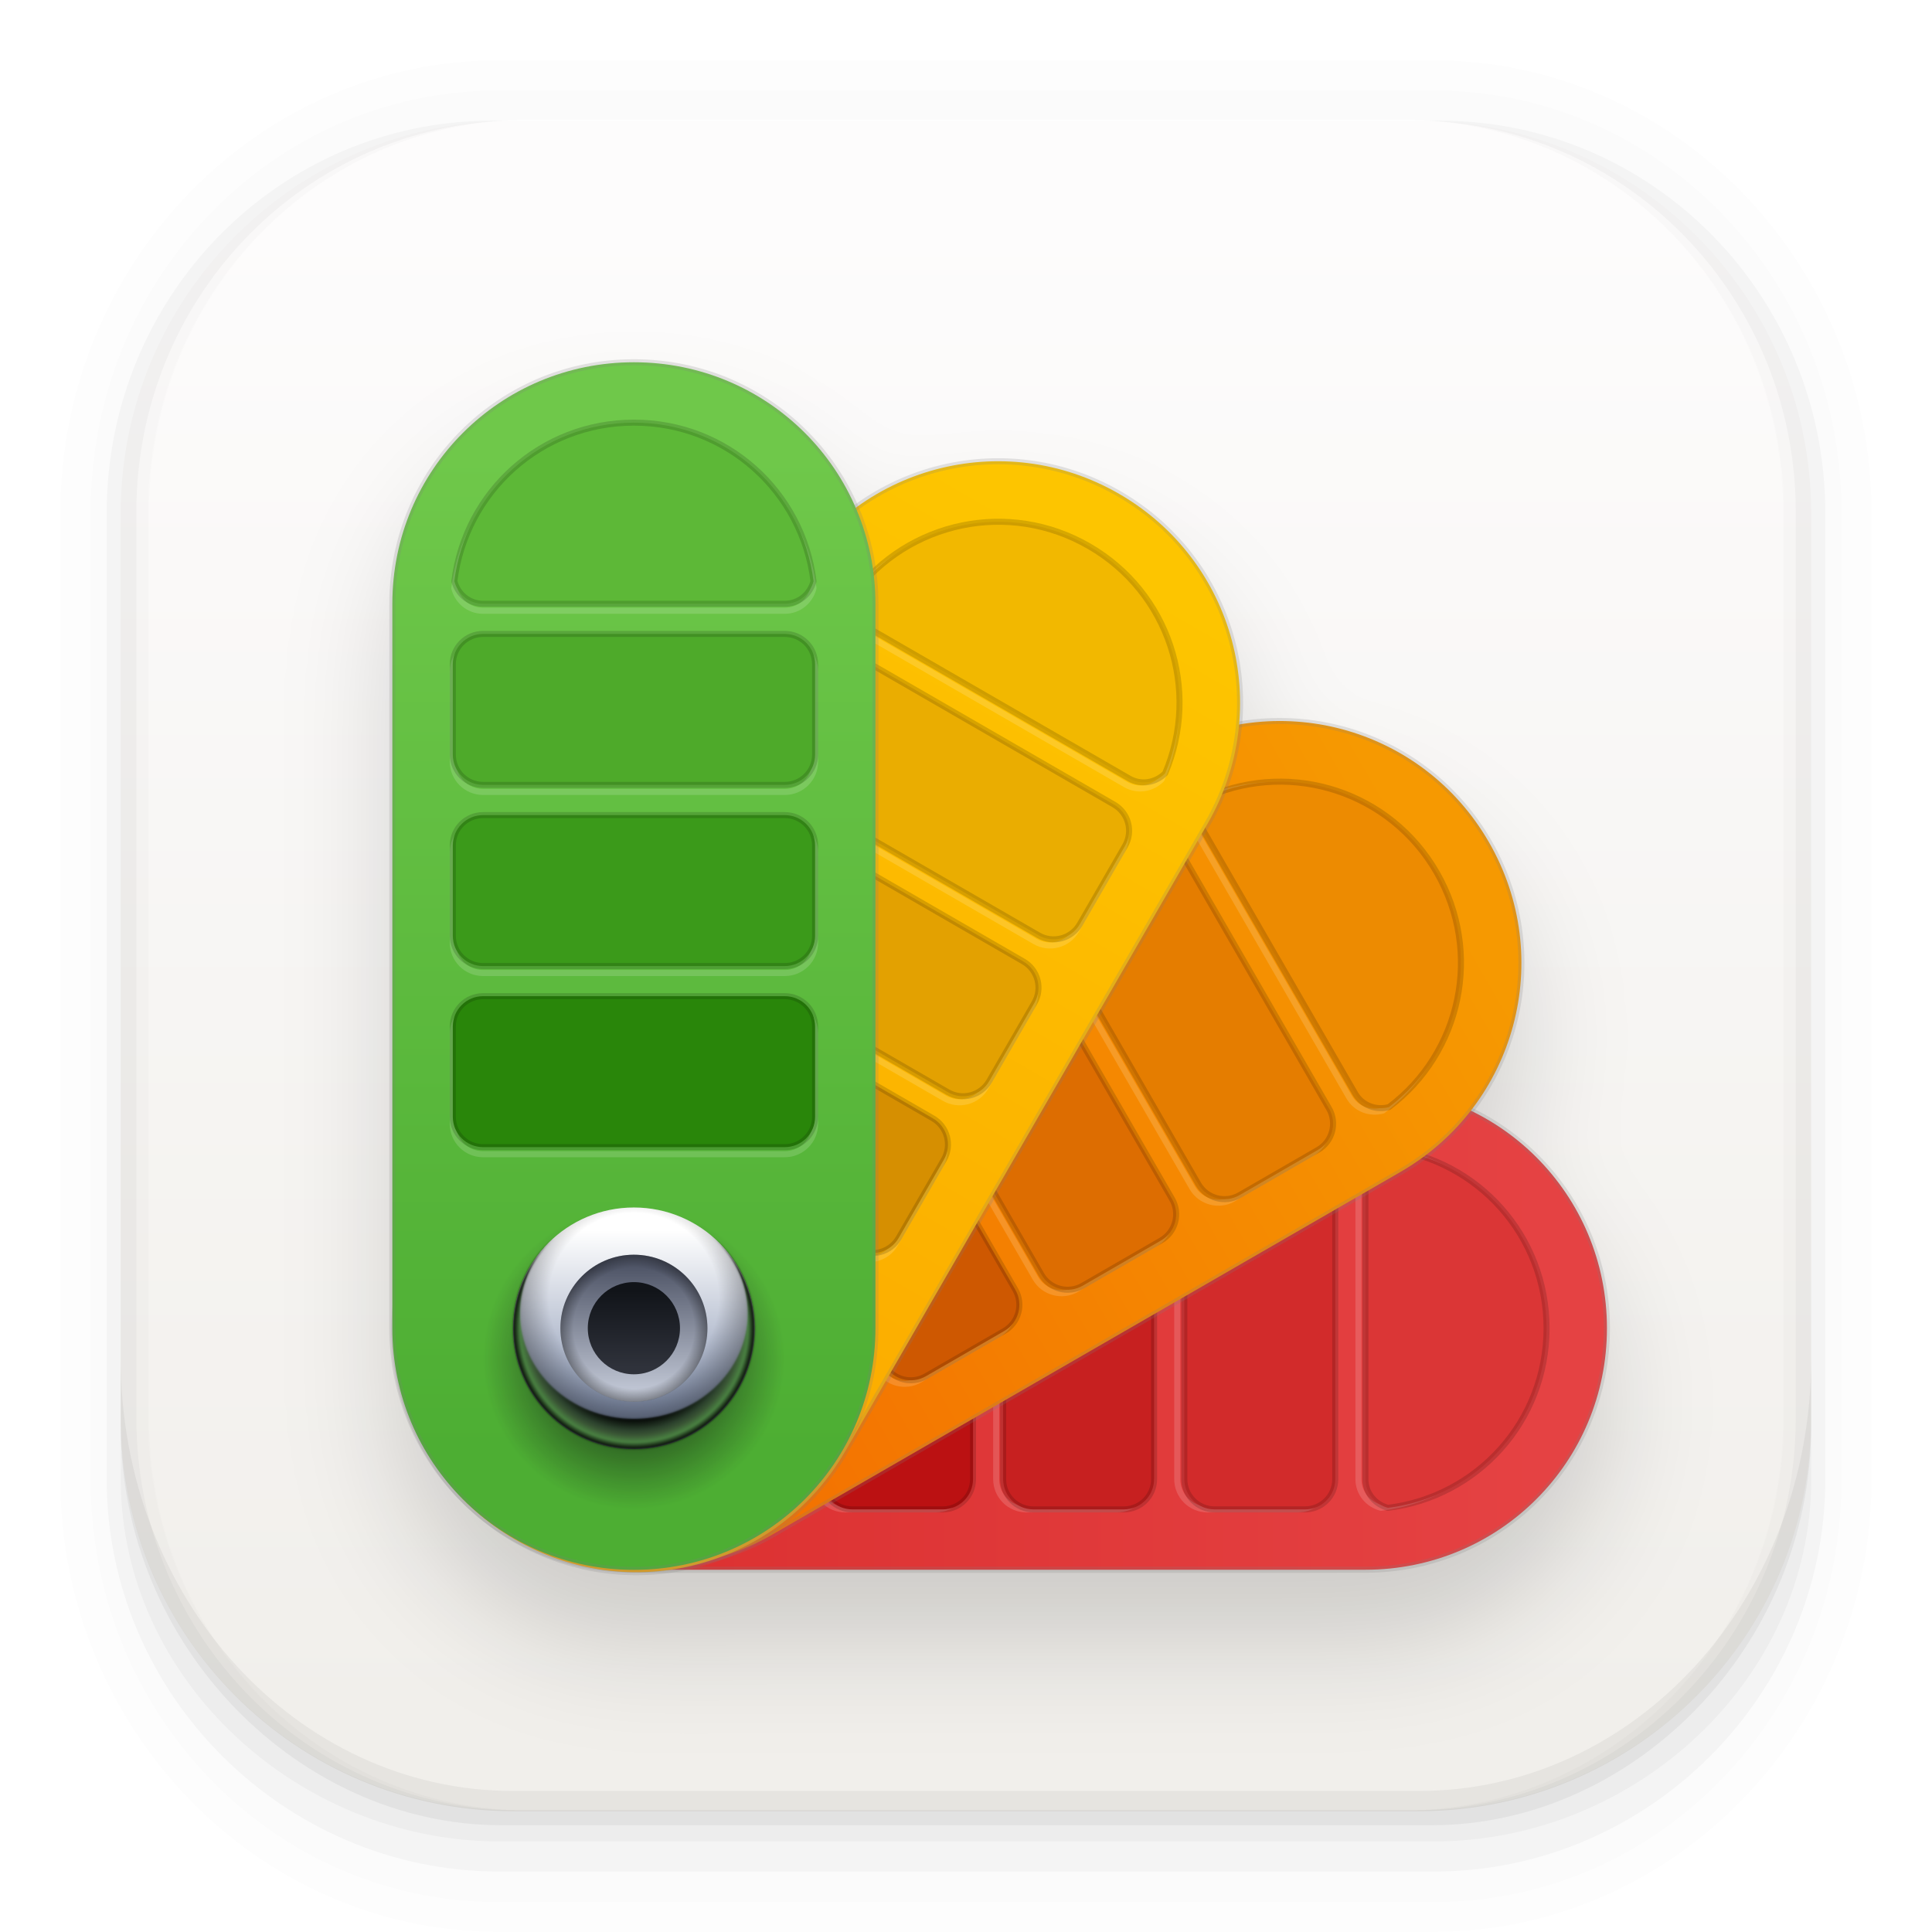
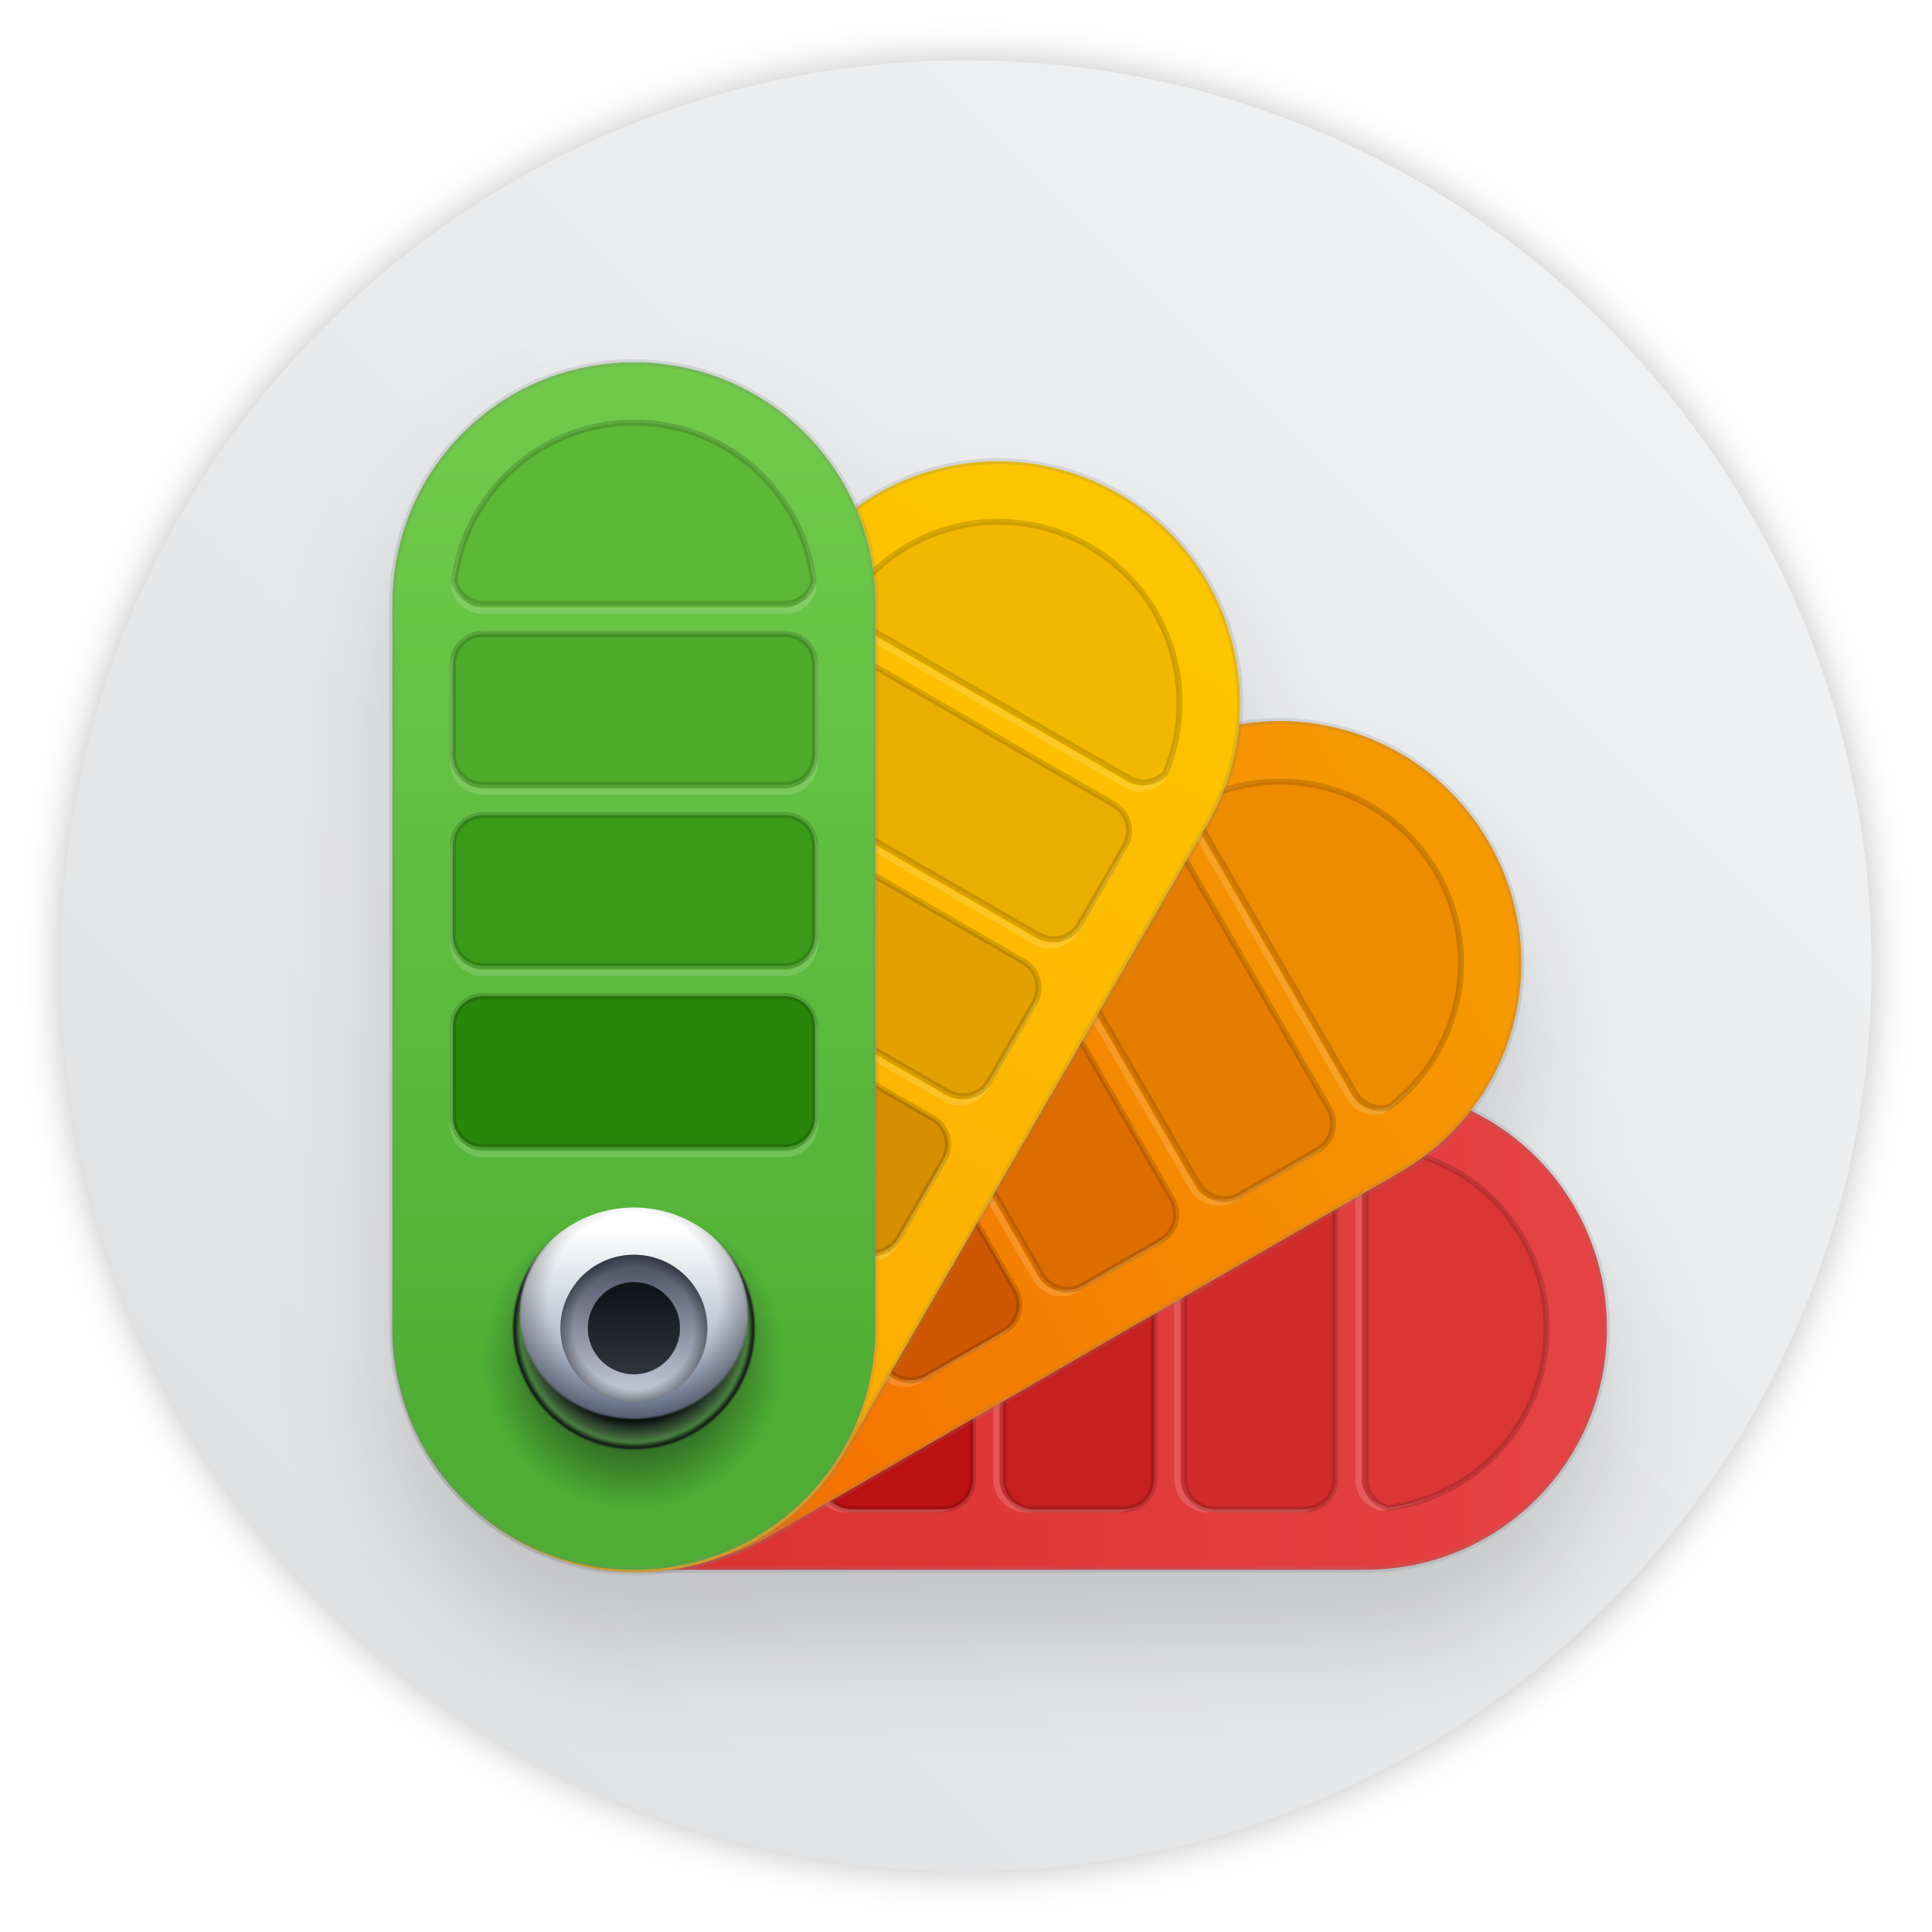
- <svg xmlns="http://www.w3.org/2000/svg" width="64" height="64" version="1.1" viewBox="0 0 16.933 16.933">
-   <defs>
-     <linearGradient id="linearGradient862-3" x1="7.937" x2="7.937" y1="15.081" y2="1.852" gradientTransform="matrix(.99997 0 0 .99997 3.7616e-5 .0083364)" gradientUnits="userSpaceOnUse">
-       <stop stop-color="#f1efeb" offset="0" />
-       <stop stop-color="#fdfcfc" offset="1" />
+ <svg xmlns="http://www.w3.org/2000/svg" xmlns:xlink="http://www.w3.org/1999/xlink" id="svg210" viewBox="0 0 16.933 16.933" version="1.1" height="64" width="64">
+   <defs id="defs80">
+     <linearGradient gradientUnits="userSpaceOnUse" gradientTransform="matrix(.99997 0 0 .99997 3.7616e-5 .0083364)" y2="1.852" y1="15.081" x2="7.937" x1="7.937" id="linearGradient862-3">
+       <stop id="stop2" offset="0" stop-color="#f1efeb" />
+       <stop id="stop4" offset="1" stop-color="#fdfcfc" />
    </linearGradient>
-     <linearGradient id="linearGradient921" x1="4.716" x2="4.716" y1="12.46" y2="10.806" gradientTransform="translate(.031579 -.025181)" gradientUnits="userSpaceOnUse">
-       <stop stop-color="#8290ae" offset="0" />
-       <stop stop-color="#fff" offset="1" />
+     <linearGradient gradientUnits="userSpaceOnUse" gradientTransform="translate(.031579 -.025181)" y2="10.806" y1="12.46" x2="4.716" x1="4.716" id="linearGradient921">
+       <stop id="stop7" offset="0" stop-color="#8290ae" />
+       <stop id="stop9" offset="1" stop-color="#fff" />
    </linearGradient>
-     <linearGradient id="linearGradient925" x1="4.716" x2="4.716" y1="12.56" y2="10.806" gradientTransform="matrix(.60872 0 0 .60872 1.8827 4.5398)" gradientUnits="userSpaceOnUse">
-       <stop stop-color="#c0c6d4" offset="0" />
-       <stop stop-color="#515769" offset="1" />
+     <linearGradient gradientUnits="userSpaceOnUse" gradientTransform="matrix(.60872 0 0 .60872 1.8827 4.5398)" y2="10.806" y1="12.56" x2="4.716" x1="4.716" id="linearGradient925">
+       <stop id="stop12" offset="0" stop-color="#c0c6d4" />
+       <stop id="stop14" offset="1" stop-color="#515769" />
    </linearGradient>
-     <linearGradient id="linearGradient929" x1="4.716" x2="4.716" y1="12.56" y2="10.806" gradientTransform="matrix(.38175 0 0 .38175 2.9564 7.1877)" gradientUnits="userSpaceOnUse">
-       <stop stop-color="#2f323b" offset="0" />
-       <stop stop-color="#111419" offset="1" />
+     <linearGradient gradientUnits="userSpaceOnUse" gradientTransform="matrix(.38175 0 0 .38175 2.9564 7.1877)" y2="10.806" y1="12.56" x2="4.716" x1="4.716" id="linearGradient929">
+       <stop id="stop17" offset="0" stop-color="#2f323b" />
+       <stop id="stop19" offset="1" stop-color="#111419" />
    </linearGradient>
-     <radialGradient id="radialGradient981" cx="18" cy="44" r="4" gradientTransform="translate(0 -.00063009)" gradientUnits="userSpaceOnUse">
-       <stop stop-color="#8290ae" offset="0" />
-       <stop stop-color="#020403" offset=".75" />
-       <stop stop-color="#2b402c" offset=".845" />
-       <stop stop-color="#3a5635" offset=".889" />
-       <stop stop-color="#4a8242" offset=".944" />
-       <stop stop-color="#010201" offset="1" />
+     <radialGradient gradientUnits="userSpaceOnUse" gradientTransform="translate(0 -.00063009)" r="4" cy="44" cx="18" id="radialGradient981">
+       <stop id="stop22" offset="0" stop-color="#8290ae" />
+       <stop id="stop24" offset=".75" stop-color="#020403" />
+       <stop id="stop26" offset=".845" stop-color="#2b402c" />
+       <stop id="stop28" offset=".889" stop-color="#3a5635" />
+       <stop id="stop30" offset=".944" stop-color="#4a8242" />
+       <stop id="stop32" offset="1" stop-color="#010201" />
    </radialGradient>
-     <filter id="filter1037" x="-.012" y="-.012" width="1.024" height="1.024" color-interpolation-filters="sRGB">
-       <feGaussianBlur stdDeviation="0.04" />
+     <filter color-interpolation-filters="sRGB" height="1.024" width="1.024" y="-.012" x="-.012" id="filter1037">
+       <feGaussianBlur id="feGaussianBlur35" stdDeviation="0.04" />
    </filter>
-     <radialGradient id="radialGradient1043" cx="4.762" cy="11.377" r="1.058" gradientUnits="userSpaceOnUse">
-       <stop stop-opacity="0" offset="0" />
-       <stop stop-opacity="0" offset=".704" />
-       <stop offset="1" />
+     <radialGradient gradientUnits="userSpaceOnUse" r="1.058" cy="11.377" cx="4.762" id="radialGradient1043">
+       <stop id="stop38" offset="0" stop-opacity="0" />
+       <stop id="stop40" offset=".704" stop-opacity="0" />
+       <stop id="stop42" offset="1" />
    </radialGradient>
-     <radialGradient id="radialGradient1057" cx="4.762" cy="11.641" r=".644" gradientTransform="scale(3.7796)" gradientUnits="userSpaceOnUse">
-       <stop stop-opacity="0" offset="0" />
-       <stop stop-opacity="0" offset=".821" />
-       <stop offset="1" />
+     <radialGradient gradientUnits="userSpaceOnUse" gradientTransform="scale(3.7796)" r=".644" cy="11.641" cx="4.762" id="radialGradient1057">
+       <stop id="stop45" offset="0" stop-opacity="0" />
+       <stop id="stop47" offset=".821" stop-opacity="0" />
+       <stop id="stop49" offset="1" />
    </radialGradient>
-     <radialGradient id="radialGradient1076" cx="4.762" cy="11.641" r="1.058" gradientTransform="matrix(1.25 0 0 1.25 -1.1906 -2.6458)" gradientUnits="userSpaceOnUse">
-       <stop offset="0" />
-       <stop stop-color="#111419" stop-opacity="0" offset="1" />
+     <radialGradient gradientUnits="userSpaceOnUse" gradientTransform="matrix(1.25 0 0 1.25 -1.1906 -2.6458)" r="1.058" cy="11.641" cx="4.762" id="radialGradient1076">
+       <stop id="stop52" offset="0" />
+       <stop id="stop54" offset="1" stop-opacity="0" stop-color="#111419" />
    </radialGradient>
-     <linearGradient id="linearGradient1226" x1="4.762" x2="4.762" y1="12.725" y2="3.969" gradientUnits="userSpaceOnUse">
-       <stop stop-color="#4dae33" offset="0" />
-       <stop stop-color="#6fc84a" offset="1" />
+     <linearGradient gradientUnits="userSpaceOnUse" y2="3.969" y1="12.725" x2="4.762" x1="4.762" id="linearGradient1226">
+       <stop id="stop57" offset="0" stop-color="#4dae33" />
+       <stop id="stop59" offset="1" stop-color="#6fc84a" />
    </linearGradient>
-     <linearGradient id="linearGradient1234" x1="4.762" x2="4.762" y1="12.171" y2="3.704" gradientUnits="userSpaceOnUse">
-       <stop stop-color="#fcaa00" offset="0" />
-       <stop stop-color="#fdc500" offset="1" />
+     <linearGradient gradientUnits="userSpaceOnUse" y2="3.704" y1="12.171" x2="4.762" x1="4.762" id="linearGradient1234">
+       <stop id="stop62" offset="0" stop-color="#fcaa00" />
+       <stop id="stop64" offset="1" stop-color="#fdc500" />
    </linearGradient>
-     <linearGradient id="linearGradient1242" x1="4.762" x2="4.762" y1="12.435" y2="3.704" gradientUnits="userSpaceOnUse">
-       <stop stop-color="#f36d01" offset="0" />
-       <stop stop-color="#f69901" offset="1" />
+     <linearGradient gradientUnits="userSpaceOnUse" y2="3.704" y1="12.435" x2="4.762" x1="4.762" id="linearGradient1242">
+       <stop id="stop67" offset="0" stop-color="#f36d01" />
+       <stop id="stop69" offset="1" stop-color="#f69901" />
    </linearGradient>
-     <linearGradient id="linearGradient1250" x1="4.762" x2="4.762" y1="12.435" y2="3.704" gradientTransform="rotate(90,5.19,12.069)" gradientUnits="userSpaceOnUse">
-       <stop stop-color="#db2f2f" offset="0" />
-       <stop stop-color="#e54243" offset="1" />
+     <linearGradient gradientUnits="userSpaceOnUse" gradientTransform="rotate(90,5.19,12.069)" y2="3.704" y1="12.435" x2="4.762" x1="4.762" id="linearGradient1250">
+       <stop id="stop72" offset="0" stop-color="#db2f2f" />
+       <stop id="stop74" offset="1" stop-color="#e54243" />
    </linearGradient>
-     <filter id="filter1275" x="-.108" y="-.108" width="1.216" height="1.216" color-interpolation-filters="sRGB">
-       <feGaussianBlur stdDeviation="0.478" />
+     <filter color-interpolation-filters="sRGB" height="1.216" width="1.216" y="-.108" x="-.108" id="filter1275">
+       <feGaussianBlur id="feGaussianBlur77" stdDeviation="0.478" />
    </filter>
+     <linearGradient id="linearGradient1057">
+       <stop stop-color="#fff" offset="0" id="stop1041" />
+       <stop stop-color="#fff" stop-opacity="0" offset="1" id="stop1043" />
+     </linearGradient>
+     <linearGradient id="linearGradient982" x1="34.999" x2="34.999" y1="27.545" y2="52.847" gradientTransform="matrix(1.5625,0,0,1.5625,0.40633,-5.1891)" gradientUnits="userSpaceOnUse">
+       <stop stop-color="#32b4ff" offset="0" id="stop1046" />
+       <stop stop-color="#3287ff" offset="1" id="stop1048" />
+     </linearGradient>
+     <style type="text/css" id="style1051" />
+     <style type="text/css" id="style1053" />
+     <linearGradient id="linearGradient1047" x1="21.314" x2="21.314" y1="18.052" y2="43.681" gradientTransform="matrix(1.5625,0,0,1.5625,-9.2253,1.3231)" gradientUnits="userSpaceOnUse">
+       <stop stop-color="#14dc78" offset="0" id="stop1055" />
+       <stop stop-color="#14a03c" offset="1" id="stop1057" />
+     </linearGradient>
+     <linearGradient id="linearGradient1049" x1="41.729" x2="41.729" y1="12.316" y2="37.368" gradientTransform="matrix(1.5625,0,0,1.5625,-8.1072,-10.908)" gradientUnits="userSpaceOnUse">
+       <stop stop-color="#ff3c64" offset="0" id="stop1060" />
+       <stop stop-color="#ff4628" offset="1" id="stop1062" />
+     </linearGradient>
+     <linearGradient id="linearGradient1059" x1="34.427" x2="34.427" y1="32.234" y2="39.768" gradientTransform="matrix(1,0,0,1.2271,0.20646,-10.975)" gradientUnits="userSpaceOnUse" xlink:href="#linearGradient1057" />
+     <linearGradient id="linearGradient1063" x1="34.427" x2="34.427" y1="32.234" y2="39.768" gradientTransform="matrix(1,0,0,1.2271,-12.55,-19.793)" gradientUnits="userSpaceOnUse" xlink:href="#linearGradient1057" />
+     <linearGradient id="linearGradient1067" x1="34.427" x2="34.427" y1="32.234" y2="39.768" gradientTransform="matrix(1,0,0,1.2271,5.7554,-25.761)" gradientUnits="userSpaceOnUse" xlink:href="#linearGradient1057" />
+     <filter id="filter11290" x="-.024" y="-.024" width="1.048" height="1.048" color-interpolation-filters="sRGB">
+       <feGaussianBlur stdDeviation="0.159" id="feGaussianBlur1068" />
+     </filter>
+     <linearGradient id="linearGradient1005" x1=".739" x2="16.388" y1="16.296" y2=".647" gradientTransform="translate(-0.034805,0.0066193)" gradientUnits="userSpaceOnUse">
+       <stop stop-color="#dddfe1" offset="0" id="stop1071" />
+       <stop stop-color="#f3f4f6" offset="1" id="stop1073" />
+     </linearGradient>
  </defs>
-   <rect x="1.058" y="1.058" width="14.816" height="14.816" rx="3.44" ry="3.44" fill="url(#linearGradient862-3)" stroke-width="1" />
-   <g shape-rendering="auto">
-     <path d="m4.369 0.529c-2.114 0-3.84 1.784-3.84 3.968v8.467c0 2.185 1.726 3.968 3.84 3.968h8.194c2.114 0 3.84-1.784 3.84-3.968v-8.467c0-2.185-1.726-3.968-3.84-3.968zm0.257 0.521h7.681c1.844 0 3.329 1.534 3.329 3.44v7.937c0 1.906-1.485 3.44-3.329 3.44h-7.681c-1.844 0-3.329-1.534-3.329-3.44v-7.937c0-1.906 1.485-3.44 3.329-3.44z" color="#000000" color-rendering="auto" dominant-baseline="auto" image-rendering="auto" opacity=".01" solid-color="#000000" stop-color="#000000" style="font-feature-settings:normal;font-variant-alternates:normal;font-variant-caps:normal;font-variant-east-asian:normal;font-variant-ligatures:normal;font-variant-numeric:normal;font-variant-position:normal;font-variation-settings:normal;inline-size:0;isolation:auto;mix-blend-mode:normal;shape-margin:0;shape-padding:0;text-decoration-color:#000000;text-decoration-line:none;text-decoration-style:solid;text-indent:0;text-orientation:mixed;text-transform:none;white-space:normal" />
-     <path d="m4.359 0.794c-1.967 0-3.564 1.653-3.564 3.688v8.5c0 2.035 1.597 3.688 3.564 3.688h8.216c1.967 0 3.564-1.653 3.564-3.688v-8.5c0-2.035-1.598-3.688-3.564-3.688zm0.272 0.256h7.672c1.842 0 3.325 1.534 3.325 3.44v7.937c0 1.906-1.483 3.44-3.325 3.44h-7.672c-1.842 0-3.325-1.534-3.325-3.44v-7.937c0-1.906 1.483-3.44 3.325-3.44z" color="#000000" color-rendering="auto" dominant-baseline="auto" image-rendering="auto" opacity=".01" solid-color="#000000" stop-color="#000000" style="font-feature-settings:normal;font-variant-alternates:normal;font-variant-caps:normal;font-variant-east-asian:normal;font-variant-ligatures:normal;font-variant-numeric:normal;font-variant-position:normal;font-variation-settings:normal;inline-size:0;isolation:auto;mix-blend-mode:normal;shape-margin:0;shape-padding:0;text-decoration-color:#000000;text-decoration-line:none;text-decoration-style:solid;text-indent:0;text-orientation:mixed;text-transform:none;white-space:normal" />
-     <path d="m4.31 1.058c-1.866 0-3.375 1.538-3.375 3.439v8.467c0 1.901 1.57 3.439 3.436 3.439h8.2c1.866 0 3.427-1.538 3.427-3.439v-8.467c0-1.901-1.51-3.439-3.376-3.439h-0.097c1.794 0.087 3.214 1.582 3.214 3.432v7.937c0 1.906-1.506 3.44-3.377 3.44h-7.79c-1.871 0-3.377-1.534-3.377-3.44v-7.937c0-1.85 1.42-3.345 3.214-3.432z" color="#000000" color-rendering="auto" dominant-baseline="auto" image-rendering="auto" opacity=".03" solid-color="#000000" stop-color="#000000" style="font-feature-settings:normal;font-variant-alternates:normal;font-variant-caps:normal;font-variant-east-asian:normal;font-variant-ligatures:normal;font-variant-numeric:normal;font-variant-position:normal;font-variation-settings:normal;inline-size:0;isolation:auto;mix-blend-mode:normal;shape-margin:0;shape-padding:0;text-decoration-color:#000000;text-decoration-line:none;text-decoration-style:solid;text-indent:0;text-orientation:mixed;text-transform:none;white-space:normal" />
-     <path transform="scale(.26458)" d="m4 46.969v2.031c0 6.648 5.896 12 12.544 12h30.961c6.648 0 12.495-5.352 12.495-12v-1.992c-0.021 7.185-5.81 12.963-13 12.963h-29.998c-7.203 0-13.002-5.799-13.002-13.002z" color="#000000" color-rendering="auto" dominant-baseline="auto" image-rendering="auto" opacity=".03" solid-color="#000000" stop-color="#000000" style="font-feature-settings:normal;font-variant-alternates:normal;font-variant-caps:normal;font-variant-east-asian:normal;font-variant-ligatures:normal;font-variant-numeric:normal;font-variant-position:normal;font-variation-settings:normal;inline-size:0;isolation:auto;mix-blend-mode:normal;shape-margin:0;shape-padding:0;text-decoration-color:#000000;text-decoration-line:none;text-decoration-style:solid;text-indent:0;text-orientation:mixed;text-transform:none;white-space:normal" />
-     <path d="m1.058 11.906v0.592c0 1.939 1.573 3.499 3.332 3.499h8.16c1.759 0 3.324-1.561 3.324-3.499v-0.581c-0.006 2.095-1.537 3.78-3.439 3.78h-7.937c-1.906 0-3.44-1.691-3.44-3.792z" color="#000000" color-rendering="auto" dominant-baseline="auto" image-rendering="auto" opacity=".05" solid-color="#000000" stop-color="#000000" style="font-feature-settings:normal;font-variant-alternates:normal;font-variant-caps:normal;font-variant-east-asian:normal;font-variant-ligatures:normal;font-variant-numeric:normal;font-variant-position:normal;font-variation-settings:normal;inline-size:0;isolation:auto;mix-blend-mode:normal;shape-margin:0;shape-padding:0;text-decoration-color:#000000;text-decoration-line:none;text-decoration-style:solid;text-indent:0;text-orientation:mixed;text-transform:none;white-space:normal" />
-   </g>
-   <path transform="rotate(90 4.9631 12.296)" d="m-3.509 11.696c0 1.173 0.944 2.117 2.117 2.117h6.35c0.559 0 1.064-0.216 1.442-0.567 0.007-0.006 0.014-0.012 0.021-0.019 0.033-0.031 0.063-0.064 0.094-0.097 0.023-0.024 0.046-0.048 0.067-0.073 0.01-0.012 0.019-0.024 0.028-0.036 0.073-0.089 0.141-0.183 0.2-0.285 0.244-0.422 0.324-0.891 0.265-1.338v-6.113c0-1.173-0.944-2.117-2.117-2.117-0.842 0-1.563 0.488-1.905 1.196-0.659-0.513-1.586-0.605-2.356-0.161-0.792 0.457-1.174 1.342-1.027 2.192-0.796-0.073-1.598 0.309-2.025 1.049-0.434 0.752-0.357 1.653 0.124 2.308-0.753 0.324-1.277 1.07-1.277 1.944z" filter="url(#filter1275)" opacity=".15" />
-   <g stroke-linecap="round" stroke-linejoin="round">
-     <path d="m14.084 11.641c0 1.173-0.944 2.117-2.117 2.117h-6.35c-1.173 0-2.117-0.944-2.117-2.117s0.944-2.117 2.117-2.117h6.35c1.173 0 2.117 0.944 2.117 2.117z" fill="url(#linearGradient1250)" stroke="#7f7f7f" stroke-opacity=".2" stroke-width=".053" />
-     <g transform="rotate(90,5.19,12.069)" stroke-opacity=".15">
-       <g stroke-width=".053">
-         <rect x="3.175" y="8.793" width="3.175" height="1.323" rx=".265" ry=".265" fill="none" stroke="#fdfdfd" />
-         <rect x="3.175" y="7.205" width="3.175" height="1.323" rx=".265" ry=".265" fill="none" stroke="#fdfdfd" />
-         <rect x="3.175" y="8.731" width="3.175" height="1.323" rx=".265" ry=".265" fill="#bb1112" stroke="#000" />
-         <rect x="3.175" y="5.618" width="3.175" height="1.323" rx=".265" ry=".265" fill="none" stroke="#fdfdfd" />
-         <rect x="3.175" y="7.144" width="3.175" height="1.323" rx=".265" ry=".265" fill="#c72020" stroke="#000" />
-         <path d="m4.762 3.766c-0.812 0-1.477 0.605-1.574 1.39 0.03 0.113 0.128 0.197 0.251 0.197h2.646c0.123 0 0.221-0.084 0.251-0.197-0.097-0.785-0.762-1.39-1.574-1.39z" fill="none" stroke="#fdfdfd" />
-         <rect x="3.175" y="5.556" width="3.175" height="1.323" rx=".265" ry=".265" fill="#d22b2b" stroke="#000" />
+   <circle id="circle1078" stroke-width="0.14" opacity="0.25" filter="url(#filter11290)" r="7.938" cy="8.467" cx="8.467" />
+   <path id="path1080" stroke-width="0.031" fill="url(#linearGradient1005)" d="m 16.404,8.467 c 0,0.952 -0.167,1.864 -0.475,2.709 -0.214,0.588 -0.494,1.143 -0.834,1.657 -0.142,0.216 -0.295,0.425 -0.457,0.625 -0.52,0.642 -1.137,1.201 -1.831,1.654 -0.255,0.167 -0.521,0.32 -0.795,0.457 -1.067,0.534 -2.271,0.834 -3.546,0.834 -1.274,0 -2.479,-0.3 -3.546,-0.834 C 4.646,15.433 4.38,15.28 4.125,15.113 3.423,14.653 2.798,14.085 2.274,13.433 2.112,13.231 1.959,13.02 1.817,12.802 1.486,12.297 1.213,11.751 1.003,11.175 0.696,10.33 0.529,9.418 0.529,8.467 c 0,-4.384 3.554,-7.938 7.938,-7.938 2.2,0 4.192,0.895 5.629,2.342 0.414,0.417 0.783,0.879 1.096,1.38 0.296,0.471 0.544,0.976 0.737,1.507 0.307,0.846 0.475,1.758 0.475,2.709 z" style="fill:url(#linearGradient1005)" />
+   <path id="path96" opacity=".15" filter="url(#filter1275)" d="m-3.509 11.696c0 1.173 0.944 2.117 2.117 2.117h6.35c0.559 0 1.064-0.216 1.442-0.567 0.007-0.006 0.014-0.012 0.021-0.019 0.033-0.031 0.063-0.064 0.094-0.097 0.023-0.024 0.046-0.048 0.067-0.073 0.01-0.012 0.019-0.024 0.028-0.036 0.073-0.089 0.141-0.183 0.2-0.285 0.244-0.422 0.324-0.891 0.265-1.338v-6.113c0-1.173-0.944-2.117-2.117-2.117-0.842 0-1.563 0.488-1.905 1.196-0.659-0.513-1.586-0.605-2.356-0.161-0.792 0.457-1.174 1.342-1.027 2.192-0.796-0.073-1.598 0.309-2.025 1.049-0.434 0.752-0.357 1.653 0.124 2.308-0.753 0.324-1.277 1.07-1.277 1.944z" transform="rotate(90 4.9631 12.296)" />
+   <g id="g208" stroke-linejoin="round" stroke-linecap="round">
+     <path id="path98" stroke-width=".053" stroke-opacity=".2" stroke="#7f7f7f" fill="url(#linearGradient1250)" d="m14.084 11.641c0 1.173-0.944 2.117-2.117 2.117h-6.35c-1.173 0-2.117-0.944-2.117-2.117s0.944-2.117 2.117-2.117h6.35c1.173 0 2.117 0.944 2.117 2.117z" />
+     <g id="g118" stroke-opacity=".15" transform="rotate(90,5.19,12.069)">
+       <g id="g114" stroke-width=".053">
+         <rect id="rect100" stroke="#fdfdfd" fill="none" ry=".265" rx=".265" height="1.323" width="3.175" y="8.793" x="3.175" />
+         <rect id="rect102" stroke="#fdfdfd" fill="none" ry=".265" rx=".265" height="1.323" width="3.175" y="7.205" x="3.175" />
+         <rect id="rect104" stroke="#000" fill="#bb1112" ry=".265" rx=".265" height="1.323" width="3.175" y="8.731" x="3.175" />
+         <rect id="rect106" stroke="#fdfdfd" fill="none" ry=".265" rx=".265" height="1.323" width="3.175" y="5.618" x="3.175" />
+         <rect id="rect108" stroke="#000" fill="#c72020" ry=".265" rx=".265" height="1.323" width="3.175" y="7.144" x="3.175" />
+         <path id="path110" stroke="#fdfdfd" fill="none" d="m4.762 3.766c-0.812 0-1.477 0.605-1.574 1.39 0.03 0.113 0.128 0.197 0.251 0.197h2.646c0.123 0 0.221-0.084 0.251-0.197-0.097-0.785-0.762-1.39-1.574-1.39z" />
+         <rect id="rect112" stroke="#000" fill="#d22b2b" ry=".265" rx=".265" height="1.323" width="3.175" y="5.556" x="3.175" />
      </g>
-       <path transform="scale(.26458)" d="m18 14c-3.071 0-5.583 2.285-5.949 5.254 0.114 0.427 0.485 0.746 0.949 0.746h10c0.464 0 0.835-0.319 0.949-0.746-0.366-2.969-2.878-5.254-5.949-5.254z" fill="#db3636" stroke="#000" stroke-width=".2" />
+       <path id="path116" stroke-width=".2" stroke="#000" fill="#db3636" d="m18 14c-3.071 0-5.583 2.285-5.949 5.254 0.114 0.427 0.485 0.746 0.949 0.746h10c0.464 0 0.835-0.319 0.949-0.746-0.366-2.969-2.878-5.254-5.949-5.254z" transform="scale(.26458)" />
    </g>
-     <g transform="rotate(60 5.264 12.454)">
-       <path d="m4.762 3.175c1.173 0 2.117 0.944 2.117 2.117v6.35c0 1.173-0.944 2.117-2.117 2.117s-2.117-0.944-2.117-2.117v-6.35c0-1.173 0.944-2.117 2.117-2.117z" fill="url(#linearGradient1242)" stroke="#7f7f7f" stroke-opacity=".2" stroke-width=".053" />
-       <g stroke-opacity=".15">
-         <g stroke-width=".053">
-           <rect x="3.175" y="8.793" width="3.175" height="1.323" rx=".265" ry=".265" fill="none" stroke="#fdfdfd" />
-           <rect x="3.175" y="7.205" width="3.175" height="1.323" rx=".265" ry=".265" fill="none" stroke="#fdfdfd" />
-           <rect x="3.175" y="8.731" width="3.175" height="1.323" rx=".265" ry=".265" fill="#ce5801" stroke="#000" />
-           <rect x="3.175" y="5.618" width="3.175" height="1.323" rx=".265" ry=".265" fill="none" stroke="#fdfdfd" />
-           <rect x="3.175" y="7.144" width="3.175" height="1.323" rx=".265" ry=".265" fill="#dd6d01" stroke="#000" />
-           <path d="m4.762 3.766c-0.812 0-1.477 0.605-1.574 1.39 0.03 0.113 0.128 0.197 0.251 0.197h2.646c0.123 0 0.221-0.084 0.251-0.197-0.097-0.785-0.762-1.39-1.574-1.39z" fill="none" stroke="#fdfdfd" />
-           <rect x="3.175" y="5.556" width="3.175" height="1.323" rx=".265" ry=".265" fill="#e57d00" stroke="#000" />
+     <g id="g142" transform="rotate(60 5.264 12.454)">
+       <path id="path120" stroke-width=".053" stroke-opacity=".2" stroke="#7f7f7f" fill="url(#linearGradient1242)" d="m4.762 3.175c1.173 0 2.117 0.944 2.117 2.117v6.35c0 1.173-0.944 2.117-2.117 2.117s-2.117-0.944-2.117-2.117v-6.35c0-1.173 0.944-2.117 2.117-2.117z" />
+       <g id="g140" stroke-opacity=".15">
+         <g id="g136" stroke-width=".053">
+           <rect id="rect122" stroke="#fdfdfd" fill="none" ry=".265" rx=".265" height="1.323" width="3.175" y="8.793" x="3.175" />
+           <rect id="rect124" stroke="#fdfdfd" fill="none" ry=".265" rx=".265" height="1.323" width="3.175" y="7.205" x="3.175" />
+           <rect id="rect126" stroke="#000" fill="#ce5801" ry=".265" rx=".265" height="1.323" width="3.175" y="8.731" x="3.175" />
+           <rect id="rect128" stroke="#fdfdfd" fill="none" ry=".265" rx=".265" height="1.323" width="3.175" y="5.618" x="3.175" />
+           <rect id="rect130" stroke="#000" fill="#dd6d01" ry=".265" rx=".265" height="1.323" width="3.175" y="7.144" x="3.175" />
+           <path id="path132" stroke="#fdfdfd" fill="none" d="m4.762 3.766c-0.812 0-1.477 0.605-1.574 1.39 0.03 0.113 0.128 0.197 0.251 0.197h2.646c0.123 0 0.221-0.084 0.251-0.197-0.097-0.785-0.762-1.39-1.574-1.39z" />
+           <rect id="rect134" stroke="#000" fill="#e57d00" ry=".265" rx=".265" height="1.323" width="3.175" y="5.556" x="3.175" />
        </g>
-         <path transform="scale(.26458)" d="m18 14c-3.071 0-5.583 2.285-5.949 5.254 0.114 0.427 0.485 0.746 0.949 0.746h10c0.464 0 0.835-0.319 0.949-0.746-0.366-2.969-2.878-5.254-5.949-5.254z" fill="#ed8b01" stroke="#000" stroke-width=".2" />
+         <path id="path138" stroke-width=".2" stroke="#000" fill="#ed8b01" d="m18 14c-3.071 0-5.583 2.285-5.949 5.254 0.114 0.427 0.485 0.746 0.949 0.746h10c0.464 0 0.835-0.319 0.949-0.746-0.366-2.969-2.878-5.254-5.949-5.254z" transform="scale(.26458)" />
      </g>
    </g>
-     <g transform="rotate(30 5.1333 13.168)">
-       <path d="m4.762 3.175c1.173 0 2.117 0.944 2.117 2.117v6.35c0 1.173-0.944 2.117-2.117 2.117s-2.117-0.944-2.117-2.117v-6.35c0-1.173 0.944-2.117 2.117-2.117z" fill="url(#linearGradient1234)" stroke="#7f7f7f" stroke-opacity=".2" stroke-width=".053" />
-       <g stroke-opacity=".15">
-         <g stroke-width=".053">
-           <rect x="3.175" y="8.793" width="3.175" height="1.323" rx=".265" ry=".265" fill="none" stroke="#fdfdfd" />
-           <rect x="3.175" y="7.205" width="3.175" height="1.323" rx=".265" ry=".265" fill="none" stroke="#fdfdfd" />
-           <rect x="3.175" y="8.731" width="3.175" height="1.323" rx=".265" ry=".265" fill="#d68f01" stroke="#000" />
-           <rect x="3.175" y="5.618" width="3.175" height="1.323" rx=".265" ry=".265" fill="none" stroke="#fdfdfd" />
-           <rect x="3.175" y="7.144" width="3.175" height="1.323" rx=".265" ry=".265" fill="#e3a101" stroke="#000" />
-           <path d="m4.762 3.766c-0.812 0-1.477 0.605-1.574 1.39 0.03 0.113 0.128 0.197 0.251 0.197h2.646c0.123 0 0.221-0.084 0.251-0.197-0.097-0.785-0.762-1.39-1.574-1.39z" fill="none" stroke="#fdfdfd" />
-           <rect x="3.175" y="5.556" width="3.175" height="1.323" rx=".265" ry=".265" fill="#eaad01" stroke="#000" />
+     <g id="g166" transform="rotate(30 5.1333 13.168)">
+       <path id="path144" stroke-width=".053" stroke-opacity=".2" stroke="#7f7f7f" fill="url(#linearGradient1234)" d="m4.762 3.175c1.173 0 2.117 0.944 2.117 2.117v6.35c0 1.173-0.944 2.117-2.117 2.117s-2.117-0.944-2.117-2.117v-6.35c0-1.173 0.944-2.117 2.117-2.117z" />
+       <g id="g164" stroke-opacity=".15">
+         <g id="g160" stroke-width=".053">
+           <rect id="rect146" stroke="#fdfdfd" fill="none" ry=".265" rx=".265" height="1.323" width="3.175" y="8.793" x="3.175" />
+           <rect id="rect148" stroke="#fdfdfd" fill="none" ry=".265" rx=".265" height="1.323" width="3.175" y="7.205" x="3.175" />
+           <rect id="rect150" stroke="#000" fill="#d68f01" ry=".265" rx=".265" height="1.323" width="3.175" y="8.731" x="3.175" />
+           <rect id="rect152" stroke="#fdfdfd" fill="none" ry=".265" rx=".265" height="1.323" width="3.175" y="5.618" x="3.175" />
+           <rect id="rect154" stroke="#000" fill="#e3a101" ry=".265" rx=".265" height="1.323" width="3.175" y="7.144" x="3.175" />
+           <path id="path156" stroke="#fdfdfd" fill="none" d="m4.762 3.766c-0.812 0-1.477 0.605-1.574 1.39 0.03 0.113 0.128 0.197 0.251 0.197h2.646c0.123 0 0.221-0.084 0.251-0.197-0.097-0.785-0.762-1.39-1.574-1.39z" />
+           <rect id="rect158" stroke="#000" fill="#eaad01" ry=".265" rx=".265" height="1.323" width="3.175" y="5.556" x="3.175" />
        </g>
-         <path transform="scale(.26458)" d="m18 14c-3.071 0-5.583 2.285-5.949 5.254 0.114 0.427 0.485 0.746 0.949 0.746h10c0.464 0 0.835-0.319 0.949-0.746-0.366-2.969-2.878-5.254-5.949-5.254z" fill="#f2b800" stroke="#000" stroke-width=".2" />
+         <path id="path162" stroke-width=".2" stroke="#000" fill="#f2b800" d="m18 14c-3.071 0-5.583 2.285-5.949 5.254 0.114 0.427 0.485 0.746 0.949 0.746h10c0.464 0 0.835-0.319 0.949-0.746-0.366-2.969-2.878-5.254-5.949-5.254z" transform="scale(.26458)" />
      </g>
    </g>
-     <g transform="translate(.79373)">
-       <path d="m4.762 3.175c1.173 0 2.117 0.944 2.117 2.117v6.35c0 1.173-0.944 2.117-2.117 2.117s-2.117-0.944-2.117-2.117v-6.35c0-1.173 0.944-2.117 2.117-2.117z" fill="url(#linearGradient1226)" stroke="#7f7f7f" stroke-opacity=".2" stroke-width=".053" />
-       <g stroke-opacity=".15">
-         <g stroke-width=".053">
-           <rect x="3.175" y="8.793" width="3.175" height="1.323" rx=".265" ry=".265" fill="none" stroke="#fdfdfd" />
-           <rect x="3.175" y="7.205" width="3.175" height="1.323" rx=".265" ry=".265" fill="none" stroke="#fdfdfd" />
-           <rect x="3.175" y="8.731" width="3.175" height="1.323" rx=".265" ry=".265" fill="#29860a" stroke="#000" />
-           <rect x="3.175" y="5.618" width="3.175" height="1.323" rx=".265" ry=".265" fill="none" stroke="#fdfdfd" />
-           <rect x="3.175" y="7.144" width="3.175" height="1.323" rx=".265" ry=".265" fill="#3b9a1a" stroke="#000" />
-           <path d="m4.762 3.766c-0.812 0-1.477 0.605-1.574 1.39 0.03 0.113 0.128 0.197 0.251 0.197h2.646c0.123 0 0.221-0.084 0.251-0.197-0.097-0.785-0.762-1.39-1.574-1.39z" fill="none" stroke="#fdfdfd" />
-           <rect x="3.175" y="5.556" width="3.175" height="1.323" rx=".265" ry=".265" fill="#4eaa2a" stroke="#000" />
+     <g id="g190" transform="translate(.79373)">
+       <path id="path168" stroke-width=".053" stroke-opacity=".2" stroke="#7f7f7f" fill="url(#linearGradient1226)" d="m4.762 3.175c1.173 0 2.117 0.944 2.117 2.117v6.35c0 1.173-0.944 2.117-2.117 2.117s-2.117-0.944-2.117-2.117v-6.35c0-1.173 0.944-2.117 2.117-2.117z" />
+       <g id="g188" stroke-opacity=".15">
+         <g id="g184" stroke-width=".053">
+           <rect id="rect170" stroke="#fdfdfd" fill="none" ry=".265" rx=".265" height="1.323" width="3.175" y="8.793" x="3.175" />
+           <rect id="rect172" stroke="#fdfdfd" fill="none" ry=".265" rx=".265" height="1.323" width="3.175" y="7.205" x="3.175" />
+           <rect id="rect174" stroke="#000" fill="#29860a" ry=".265" rx=".265" height="1.323" width="3.175" y="8.731" x="3.175" />
+           <rect id="rect176" stroke="#fdfdfd" fill="none" ry=".265" rx=".265" height="1.323" width="3.175" y="5.618" x="3.175" />
+           <rect id="rect178" stroke="#000" fill="#3b9a1a" ry=".265" rx=".265" height="1.323" width="3.175" y="7.144" x="3.175" />
+           <path id="path180" stroke="#fdfdfd" fill="none" d="m4.762 3.766c-0.812 0-1.477 0.605-1.574 1.39 0.03 0.113 0.128 0.197 0.251 0.197h2.646c0.123 0 0.221-0.084 0.251-0.197-0.097-0.785-0.762-1.39-1.574-1.39z" />
+           <rect id="rect182" stroke="#000" fill="#4eaa2a" ry=".265" rx=".265" height="1.323" width="3.175" y="5.556" x="3.175" />
        </g>
-         <path transform="scale(.26458)" d="m18 14c-3.071 0-5.583 2.285-5.949 5.254 0.114 0.427 0.485 0.746 0.949 0.746h10c0.464 0 0.835-0.319 0.949-0.746-0.366-2.969-2.878-5.254-5.949-5.254z" fill="#5db837" stroke="#000" stroke-width=".2" />
+         <path id="path186" stroke-width=".2" stroke="#000" fill="#5db837" d="m18 14c-3.071 0-5.583 2.285-5.949 5.254 0.114 0.427 0.485 0.746 0.949 0.746h10c0.464 0 0.835-0.319 0.949-0.746-0.366-2.969-2.878-5.254-5.949-5.254z" transform="scale(.26458)" />
      </g>
    </g>
-     <g transform="translate(.79373)">
-       <circle cx="4.762" cy="11.906" r="1.323" fill="url(#radialGradient1076)" stroke-width="1.016" />
-       <circle cx="4.762" cy="11.641" r="1.058" fill="url(#linearGradient921)" stroke-width=".813" />
-       <circle cx="4.762" cy="11.641" r="1.058" fill="url(#radialGradient1043)" opacity=".35" stroke-width=".813" />
-       <circle cx="4.762" cy="11.641" r=".644" fill="url(#linearGradient925)" stroke-width=".495" />
-       <circle cx="4.762" cy="11.641" r=".404" fill="url(#linearGradient929)" stroke-width=".31" />
-       <path transform="scale(.26458)" d="m17.939 40a4 4 0 0 0-0.045 2e-3 3.771 3.5 0 0 1 0.105-2e-3 4 4 0 0 0-0.061 0zm-0.045 2e-3a4 4 0 0 0-0.166 0.008 3.771 3.5 0 0 1 0.166-0.008zm-2.293 0.797a4 4 0 0 0-0.125 0.1 3.771 3.5 0 0 1 0.125-0.1zm-0.125 0.1a4 4 0 0 0-1.477 3.102 4 4 0 0 0 4 4 4 4 0 0 0 4-4 4 4 0 0 0-1.555-3.164 3.771 3.5 0 0 1 1.326 2.664 3.771 3.5 0 0 1-3.772 3.5 3.771 3.5 0 0 1-3.772-3.5 3.771 3.5 0 0 1 1.248-2.602z" fill="url(#radialGradient981)" filter="url(#filter1037)" stroke-width="3.073" />
-       <path transform="scale(.26458)" d="m17.98 41.564a2.435 2.435 0 0 0-2.416 2.436 2.435 2.435 0 0 0 2.436 2.436 2.435 2.435 0 0 0 2.436-2.436 2.435 2.435 0 0 0-2.436-2.436 2.435 2.435 0 0 0-0.02 0zm-0.029 0.436a2 2 0 0 1 0.049 0 2 2 0 0 1 2 2 2 2 0 0 1-2 2 2 2 0 0 1-2-2 2 2 0 0 1 1.951-2z" fill="url(#radialGradient1057)" opacity=".35" stroke-width="1.87" />
+     <g id="g206" transform="translate(.79373)">
+       <circle id="circle192" stroke-width="1.016" fill="url(#radialGradient1076)" r="1.323" cy="11.906" cx="4.762" />
+       <circle id="circle194" stroke-width=".813" fill="url(#linearGradient921)" r="1.058" cy="11.641" cx="4.762" />
+       <circle id="circle196" stroke-width=".813" opacity=".35" fill="url(#radialGradient1043)" r="1.058" cy="11.641" cx="4.762" />
+       <circle id="circle198" stroke-width=".495" fill="url(#linearGradient925)" r=".644" cy="11.641" cx="4.762" />
+       <circle id="circle200" stroke-width=".31" fill="url(#linearGradient929)" r=".404" cy="11.641" cx="4.762" />
+       <path id="path202" stroke-width="3.073" filter="url(#filter1037)" fill="url(#radialGradient981)" d="m17.939 40a4 4 0 0 0-0.045 2e-3 3.771 3.5 0 0 1 0.105-2e-3 4 4 0 0 0-0.061 0zm-0.045 2e-3a4 4 0 0 0-0.166 0.008 3.771 3.5 0 0 1 0.166-0.008zm-2.293 0.797a4 4 0 0 0-0.125 0.1 3.771 3.5 0 0 1 0.125-0.1zm-0.125 0.1a4 4 0 0 0-1.477 3.102 4 4 0 0 0 4 4 4 4 0 0 0 4-4 4 4 0 0 0-1.555-3.164 3.771 3.5 0 0 1 1.326 2.664 3.771 3.5 0 0 1-3.772 3.5 3.771 3.5 0 0 1-3.772-3.5 3.771 3.5 0 0 1 1.248-2.602z" transform="scale(.26458)" />
+       <path id="path204" stroke-width="1.87" opacity=".35" fill="url(#radialGradient1057)" d="m17.98 41.564a2.435 2.435 0 0 0-2.416 2.436 2.435 2.435 0 0 0 2.436 2.436 2.435 2.435 0 0 0 2.436-2.436 2.435 2.435 0 0 0-2.436-2.436 2.435 2.435 0 0 0-0.02 0zm-0.029 0.436a2 2 0 0 1 0.049 0 2 2 0 0 1 2 2 2 2 0 0 1-2 2 2 2 0 0 1-2-2 2 2 0 0 1 1.951-2z" transform="scale(.26458)" />
    </g>
  </g>
+   <circle style="stroke-width:0.265" id="circle1082" fill="#5e4aa6" r="0" cy="-351.614" cx="-362.902" />
+   <circle style="stroke-width:0.265" id="circle1084" fill-rule="evenodd" fill="#5e4aa6" r="0" cy="-16.802" cx="-71.985" />
+   <g id="g1108" stroke-width="0.265" fill="#5e4aa6" transform="translate(-59.75372,-33.35812)">
+     <circle id="circle1100" r="0" cy="-328.38" cx="-330.35" />
+     <circle id="circle1102" r="0" cy="-326.25" cx="-312.11" />
+     <circle id="circle1104" r="0" cy="-333.07" cx="-306.02" />
+     <circle id="circle1106" r="0" cy="-326.01" cx="-308.84" />
+   </g>
</svg>
